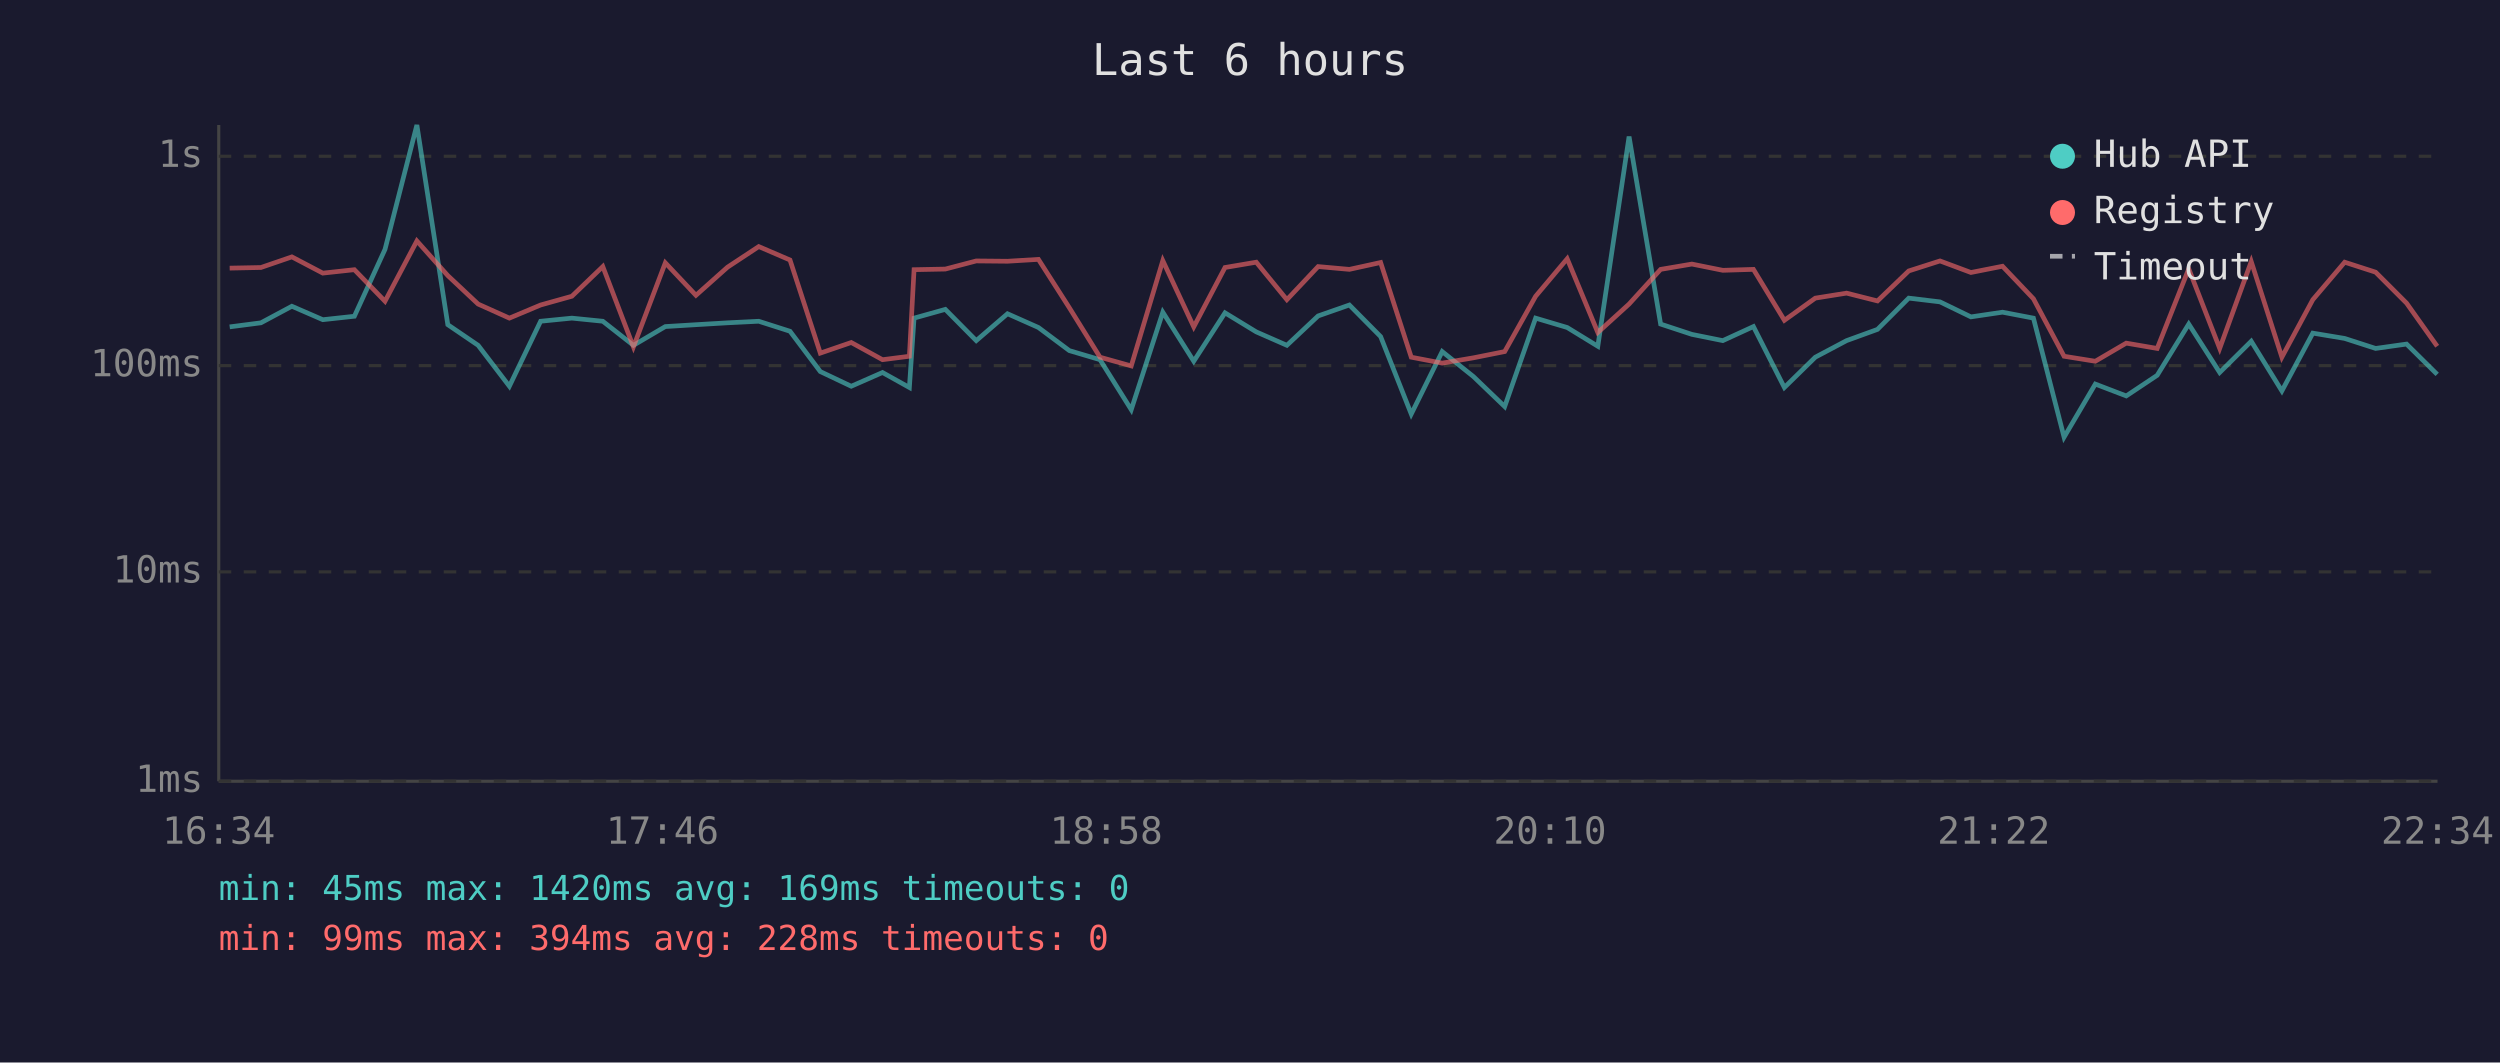
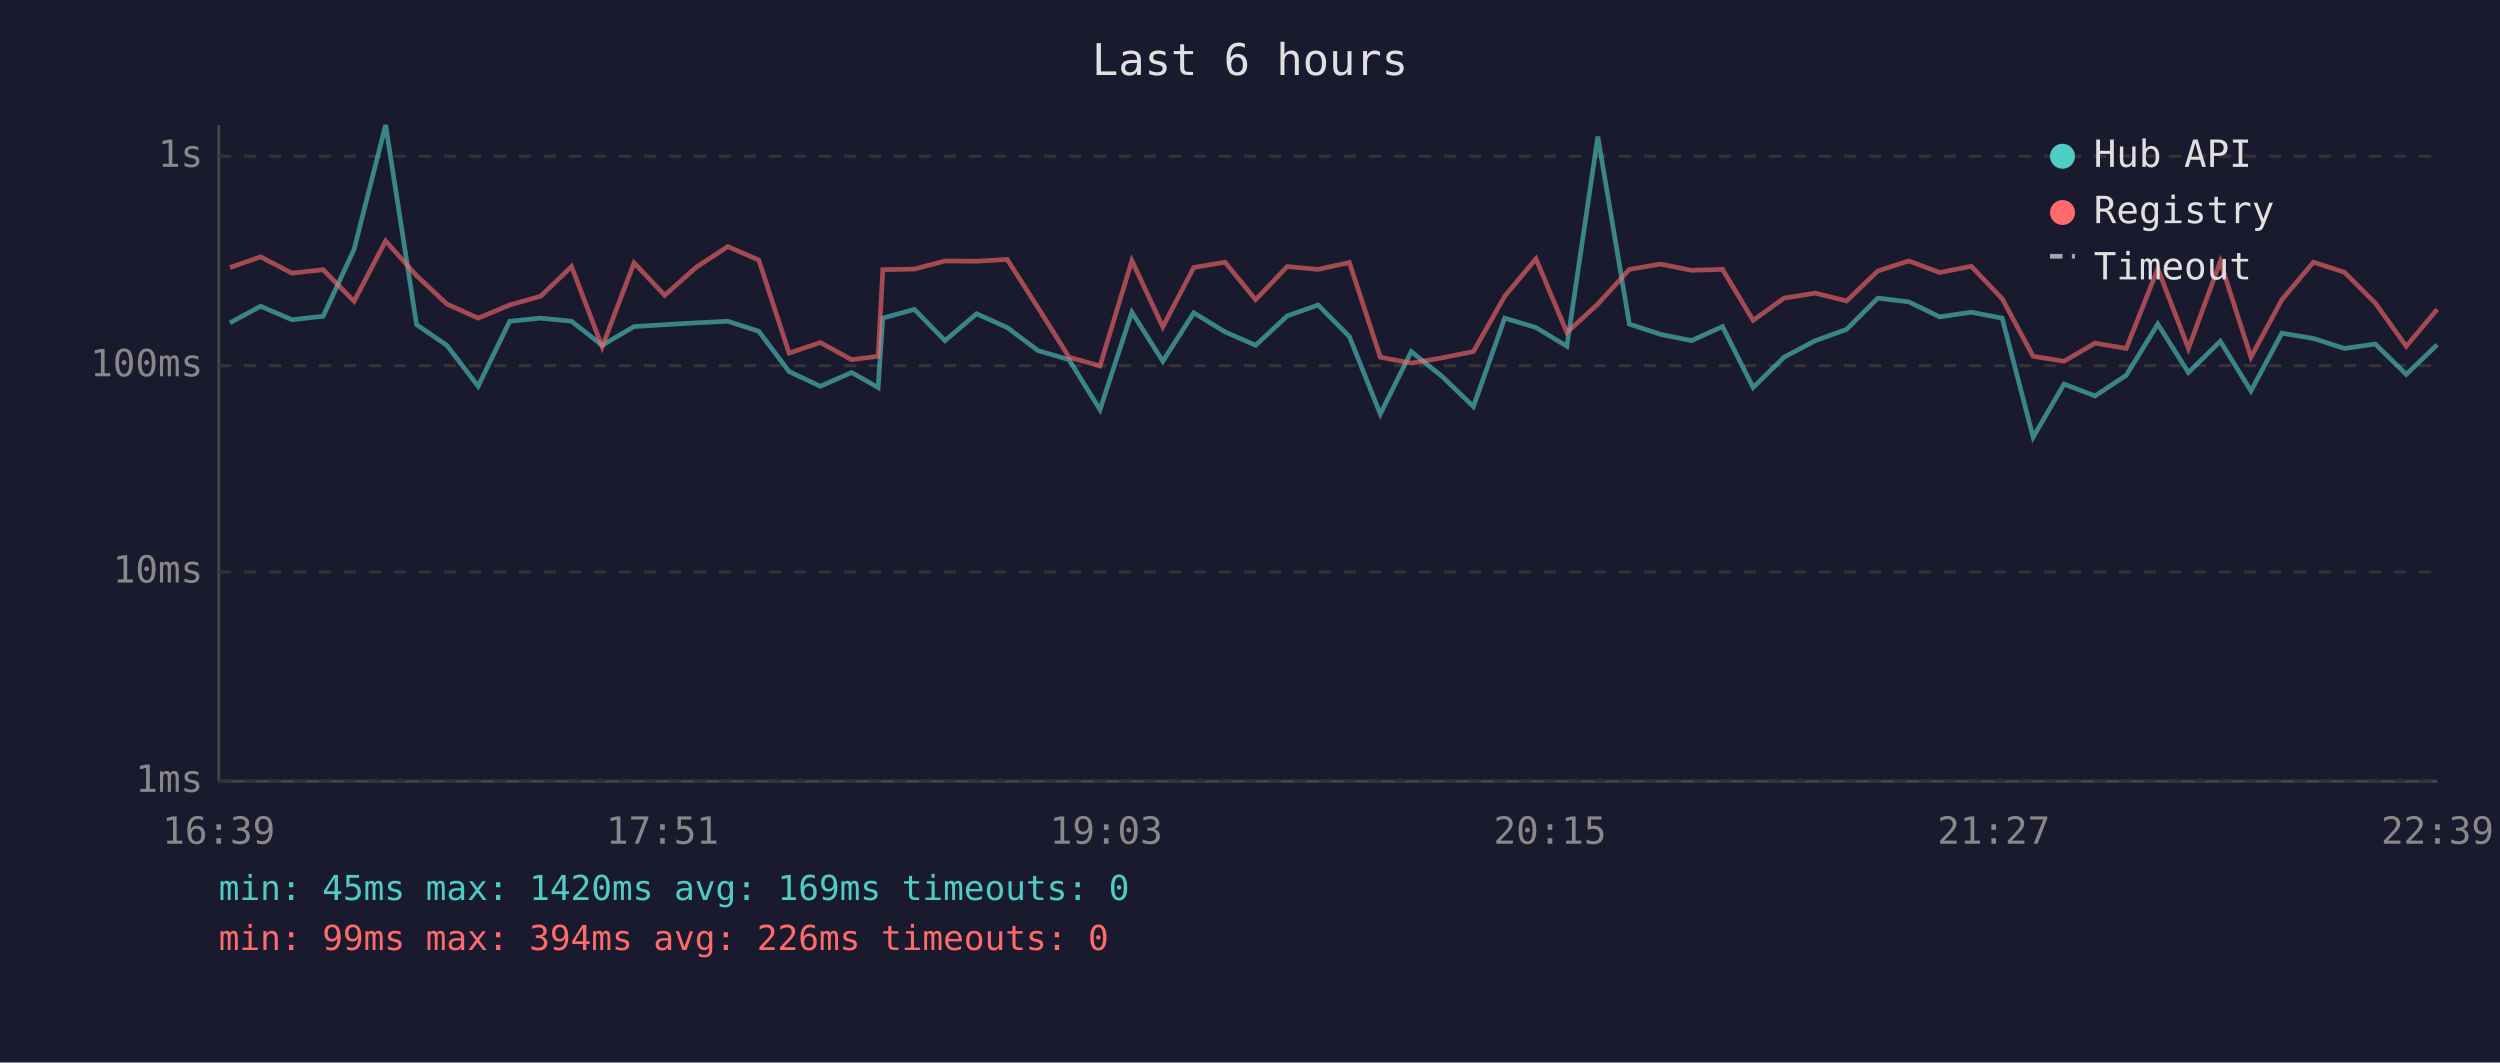
<svg xmlns="http://www.w3.org/2000/svg" viewBox="0 0 800 340" font-family="monospace" font-size="12">
  <rect width="800" height="340" fill="#1a1a2e" />
  <text x="400" y="24" fill="#e0e0e0" font-size="14" text-anchor="middle">Last 6 hours</text>
  <line x1="70" y1="40" x2="70" y2="250" stroke="#444" stroke-width="1" />
  <line x1="70" y1="250" x2="780" y2="250" stroke="#444" stroke-width="1" />
  <line x1="70" y1="250" x2="780" y2="250" stroke="#333" stroke-width="1" stroke-dasharray="4" />
  <text x="65" y="250" fill="#888" text-anchor="end" dominant-baseline="middle">1ms</text>
  <line x1="70" y1="183" x2="780" y2="183" stroke="#333" stroke-width="1" stroke-dasharray="4" />
  <text x="65" y="183" fill="#888" text-anchor="end" dominant-baseline="middle">10ms</text>
  <line x1="70" y1="117" x2="780" y2="117" stroke="#333" stroke-width="1" stroke-dasharray="4" />
  <text x="65" y="117" fill="#888" text-anchor="end" dominant-baseline="middle">100ms</text>
  <line x1="70" y1="50" x2="780" y2="50" stroke="#333" stroke-width="1" stroke-dasharray="4" />
  <text x="65" y="50" fill="#888" text-anchor="end" dominant-baseline="middle">1s</text>
-   <text x="70" y="270" fill="#888" text-anchor="middle">16:34</text>
-   <text x="212" y="270" fill="#888" text-anchor="middle">17:46</text>
-   <text x="354" y="270" fill="#888" text-anchor="middle">18:58</text>
-   <text x="496" y="270" fill="#888" text-anchor="middle">20:10</text>
-   <text x="638" y="270" fill="#888" text-anchor="middle">21:22</text>
-   <text x="780" y="270" fill="#888" text-anchor="middle">22:34</text>
-   <polyline points="73.5,104.6 83.5,103.3 93.4,98.0 103.3,102.3 113.4,101.2 123.2,79.8 133.4,40.0 143.3,103.9 153.0,110.5 163.0,123.6 173.0,102.8 183.0,101.8 192.9,102.8 202.7,110.5 212.9,104.5 222.7,103.9 232.8,103.3 242.8,102.8 252.8,106.0 262.5,118.9 272.4,123.6 282.4,119.2 291.0,124.0 292.5,101.8 302.5,99.0 312.4,109.0 322.4,100.4 332.3,104.8 342.2,112.2 352.0,115.1 362.0,131.1 372.1,99.9 382.0,115.6 392.0,100.1 402.0,106.2 411.8,110.5 421.8,101.1 431.8,97.6 441.8,107.7 451.6,132.5 461.5,112.5 471.5,120.5 481.5,130.1 491.4,101.8 501.5,104.8 511.3,110.8 521.3,43.7 531.4,103.7 541.4,107.0 551.3,109.0 561.1,104.5 571.0,124.0 580.9,114.3 590.9,109.0 600.8,105.4 610.8,95.4 620.8,96.6 630.7,101.4 640.8,99.9 650.7,101.8 660.5,139.9 670.5,122.9 680.4,126.7 690.3,120.1 700.4,103.7 710.3,119.2 720.4,109.2 730.2,125.1 740.1,106.6 750.3,108.3 760.2,111.5 770.1,110.1 779.9,119.8" fill="none" stroke="#4ecdc4" stroke-width="1.5" opacity="0.6" />
-   <polyline points="73.5,85.8 83.5,85.6 93.4,82.2 103.3,87.4 113.4,86.3 123.2,96.4 133.4,77.1 143.3,88.2 153.0,97.3 163.0,101.8 173.0,97.6 183.0,94.8 192.9,85.3 202.7,111.0 212.9,84.1 222.7,94.5 232.8,85.5 242.8,78.9 252.8,83.2 262.5,113.0 272.4,109.6 282.4,115.1 291.0,114.0 292.5,86.3 302.5,86.1 312.4,83.5 322.4,83.6 332.3,83.0 342.2,98.5 352.0,114.3 362.0,117.1 372.1,83.4 382.0,104.6 392.0,85.6 402.0,83.9 411.8,95.9 421.8,85.3 431.8,86.2 441.8,84.0 451.6,114.3 461.5,116.2 471.5,114.5 481.5,112.5 491.4,94.8 501.5,82.8 511.3,106.4 521.3,97.3 531.4,86.2 541.4,84.5 551.3,86.5 561.1,86.2 571.0,102.5 580.9,95.4 590.9,93.8 600.8,96.3 610.8,86.7 620.8,83.5 630.7,87.2 640.8,85.2 650.7,95.6 660.5,114.0 670.5,115.6 680.4,109.8 690.3,111.5 700.4,86.0 710.3,111.5 720.4,83.7 730.2,114.3 740.1,95.9 750.3,83.9 760.2,87.1 770.1,97.0 779.9,110.8" fill="none" stroke="#ff6b6b" stroke-width="1.5" opacity="0.6" />
+   <text x="70" y="270" fill="#888" text-anchor="middle">16:39</text>
+   <text x="212" y="270" fill="#888" text-anchor="middle">17:51</text>
+   <text x="354" y="270" fill="#888" text-anchor="middle">19:03</text>
+   <text x="496" y="270" fill="#888" text-anchor="middle">20:15</text>
+   <text x="638" y="270" fill="#888" text-anchor="middle">21:27</text>
+   <text x="780" y="270" fill="#888" text-anchor="middle">22:39</text>
+   <polyline points="73.6,103.3 83.4,98.0 93.4,102.3 103.4,101.2 113.3,79.8 123.4,40.0 133.3,103.9 143.0,110.5 153.0,123.6 163.1,102.8 173.0,101.8 182.9,102.8 192.7,110.5 202.9,104.5 212.7,103.9 222.8,103.3 232.9,102.8 242.8,106.0 252.5,118.9 262.5,123.6 272.5,119.2 281.0,124.0 282.5,101.8 292.6,99.0 302.4,109.0 312.5,100.4 322.3,104.8 332.2,112.2 342.1,115.1 352.0,131.1 362.2,99.9 372.1,115.6 382.0,100.1 392.0,106.2 401.8,110.5 411.9,101.1 421.8,97.6 431.8,107.7 441.7,132.5 451.6,112.5 461.5,120.5 471.5,130.1 481.5,101.8 491.5,104.8 501.4,110.8 511.3,43.7 521.4,103.7 531.4,107.0 541.3,109.0 551.2,104.5 561.0,124.0 570.9,114.3 580.9,109.0 590.9,105.4 600.9,95.4 610.8,96.6 620.7,101.4 630.8,99.9 640.7,101.8 650.6,139.9 660.5,122.9 670.4,126.7 680.4,120.1 690.5,103.7 700.3,119.2 710.5,109.2 720.3,125.1 730.2,106.6 740.3,108.3 750.2,111.5 760.1,110.1 770.0,119.8 779.9,110.3" fill="none" stroke="#4ecdc4" stroke-width="1.5" opacity="0.6" />
+   <polyline points="73.6,85.6 83.4,82.2 93.4,87.4 103.4,86.3 113.3,96.4 123.4,77.1 133.3,88.2 143.0,97.3 153.0,101.8 163.1,97.6 173.0,94.8 182.9,85.3 192.7,111.0 202.9,84.1 212.7,94.5 222.8,85.5 232.9,78.9 242.8,83.2 252.5,113.0 262.5,109.6 272.5,115.1 281.0,114.0 282.5,86.3 292.6,86.1 302.4,83.5 312.5,83.6 322.3,83.0 332.2,98.5 342.1,114.3 352.0,117.1 362.2,83.4 372.1,104.6 382.0,85.6 392.0,83.9 401.8,95.9 411.9,85.3 421.8,86.2 431.8,84.0 441.7,114.3 451.6,116.2 461.5,114.5 471.5,112.5 481.5,94.8 491.5,82.8 501.4,106.4 511.3,97.3 521.4,86.2 531.4,84.5 541.3,86.5 551.2,86.2 561.0,102.5 570.9,95.4 580.9,93.8 590.9,96.3 600.9,86.7 610.8,83.5 620.7,87.2 630.8,85.2 640.7,95.6 650.6,114.0 660.5,115.6 670.4,109.8 680.4,111.5 690.5,86.0 700.3,111.5 710.5,83.7 720.3,114.3 730.2,95.9 740.3,83.9 750.2,87.1 760.1,97.0 770.0,110.8 779.9,99.0" fill="none" stroke="#ff6b6b" stroke-width="1.5" opacity="0.6" />
  <circle cx="660" cy="50" r="4" fill="#4ecdc4" />
  <text x="670" y="50" fill="#e0e0e0" dominant-baseline="middle">Hub API</text>
  <circle cx="660" cy="68" r="4" fill="#ff6b6b" />
  <text x="670" y="68" fill="#e0e0e0" dominant-baseline="middle">Registry</text>
  <line x1="656" y1="82" x2="664" y2="82" stroke="#e0e0e0" stroke-width="1.5" stroke-dasharray="4,3" opacity="0.7" />
  <text x="670" y="86" fill="#e0e0e0" dominant-baseline="middle">Timeout</text>
  <text x="70" y="288" fill="#4ecdc4" font-size="11">min: 45ms  max: 1420ms  avg: 169ms  timeouts: 0</text>
-   <text x="70" y="304" fill="#ff6b6b" font-size="11">min: 99ms  max: 394ms  avg: 228ms  timeouts: 0</text>
+   <text x="70" y="304" fill="#ff6b6b" font-size="11">min: 99ms  max: 394ms  avg: 226ms  timeouts: 0</text>
</svg>
